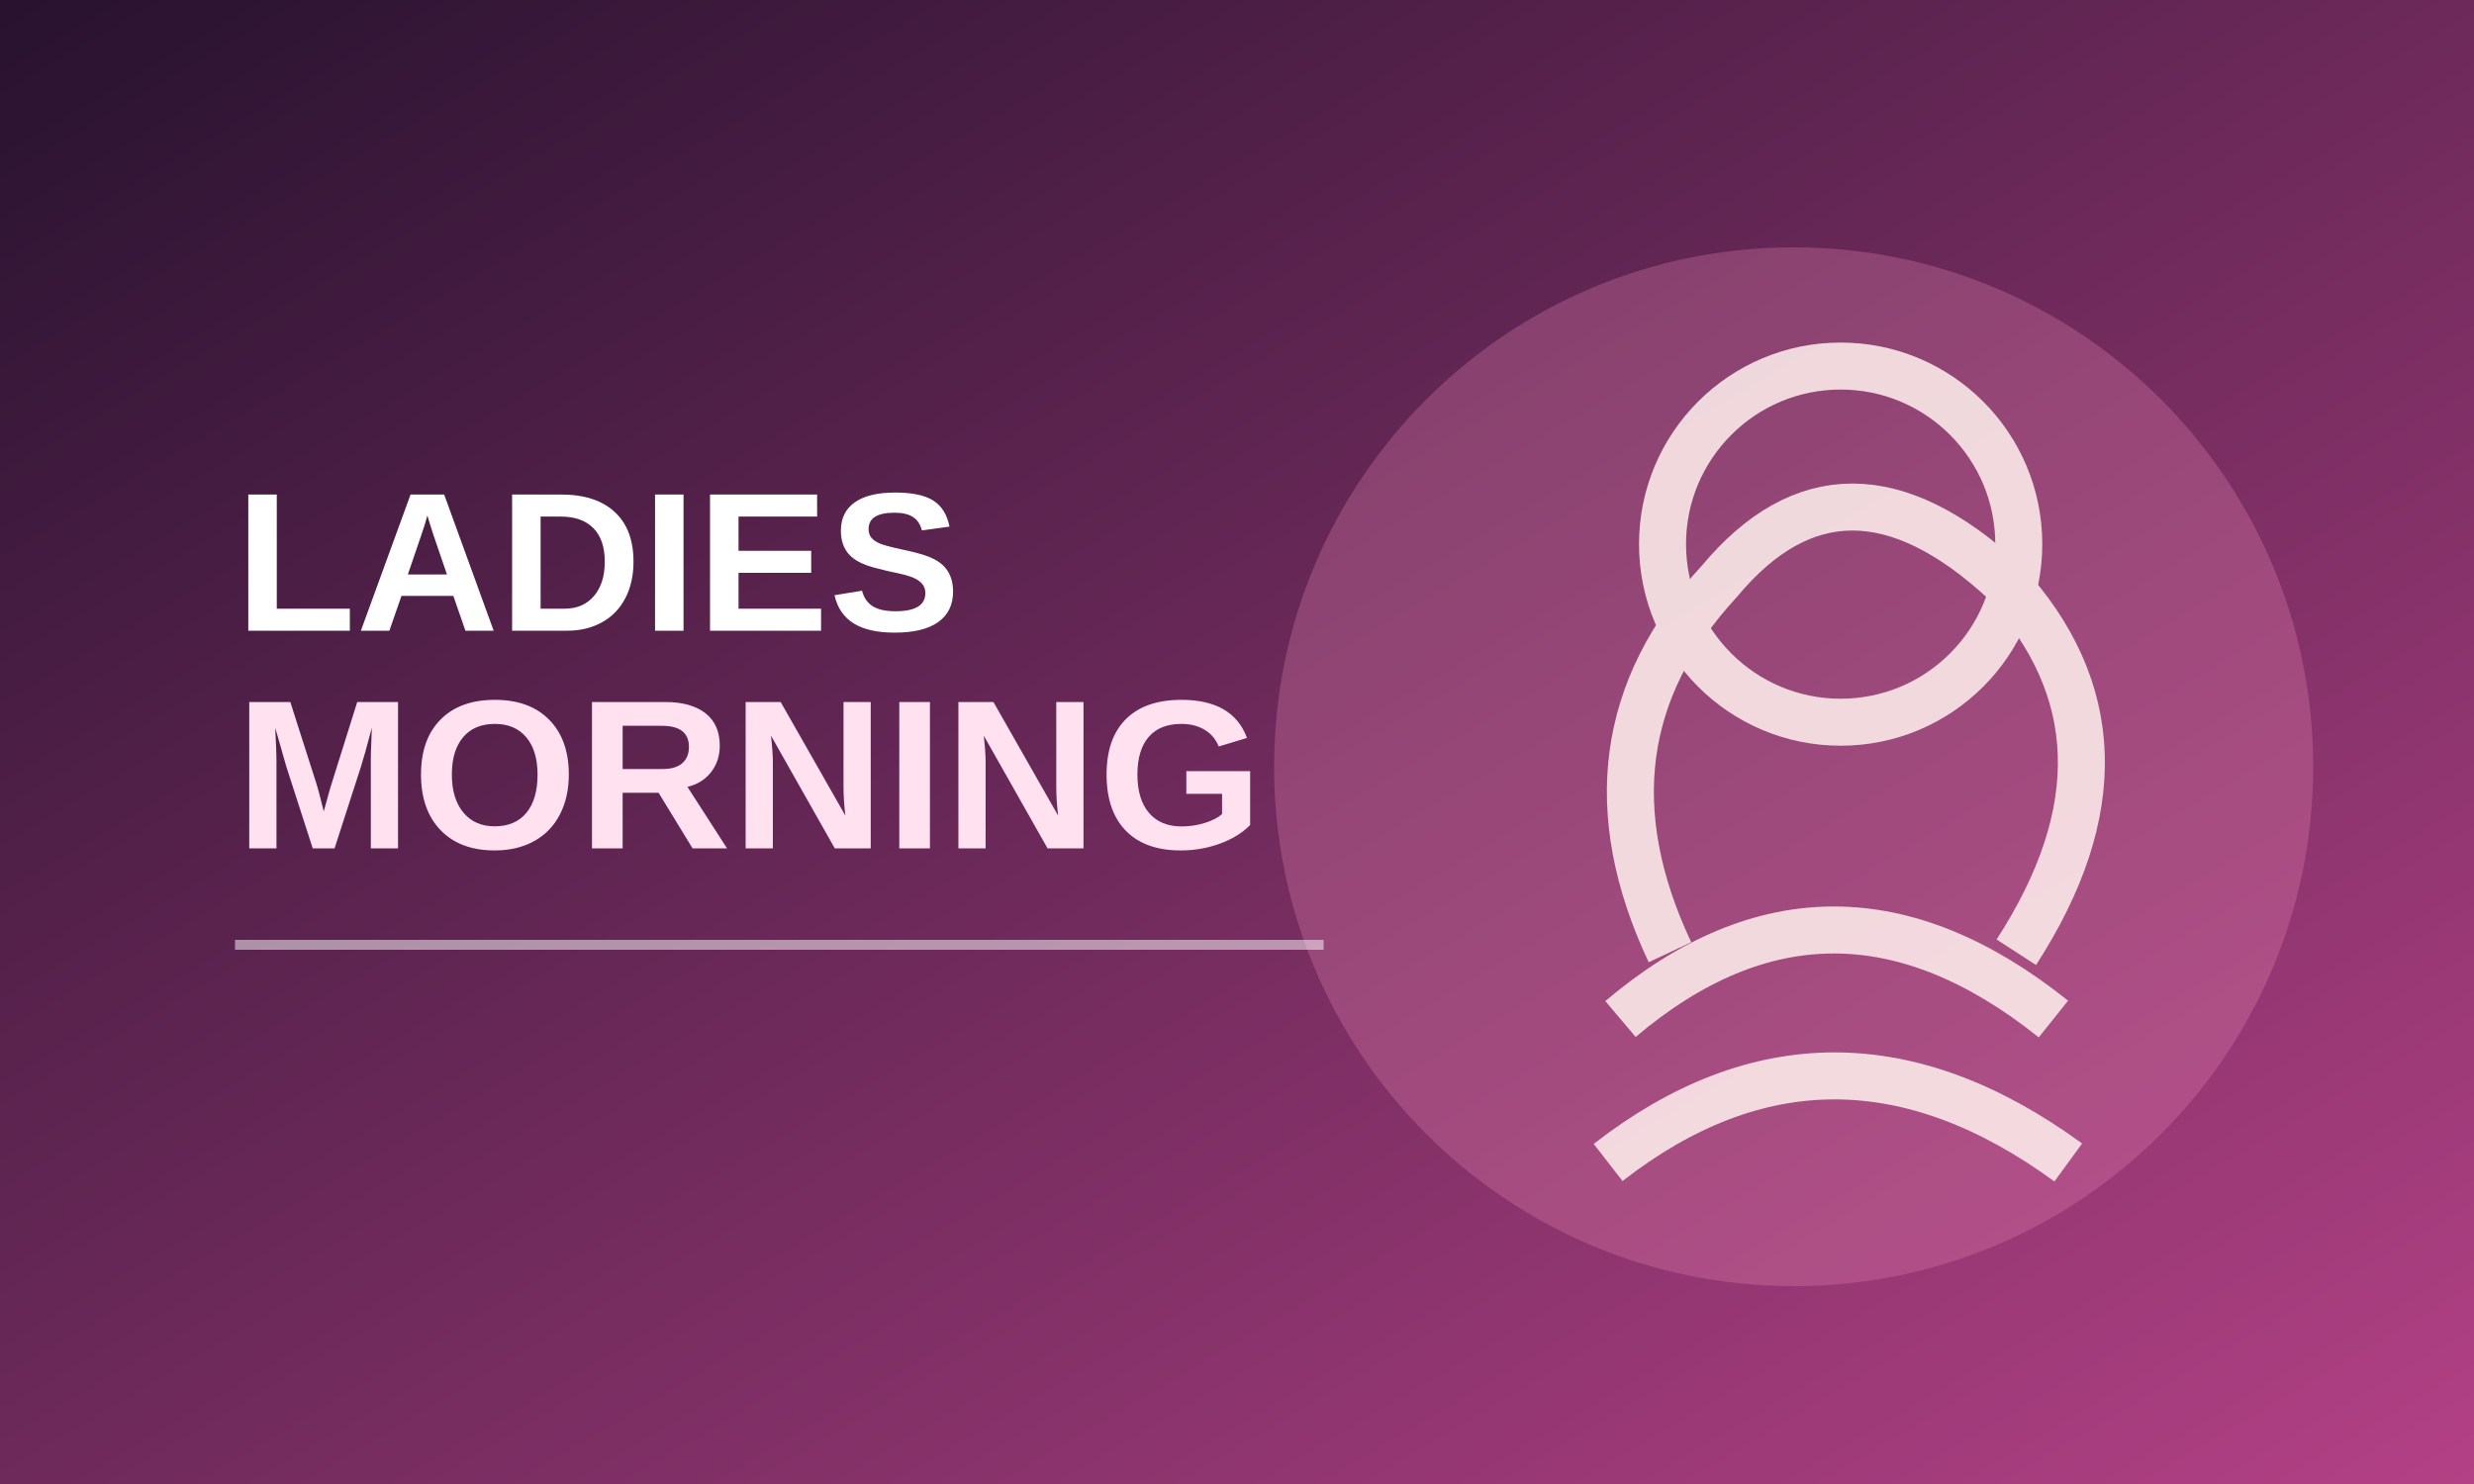
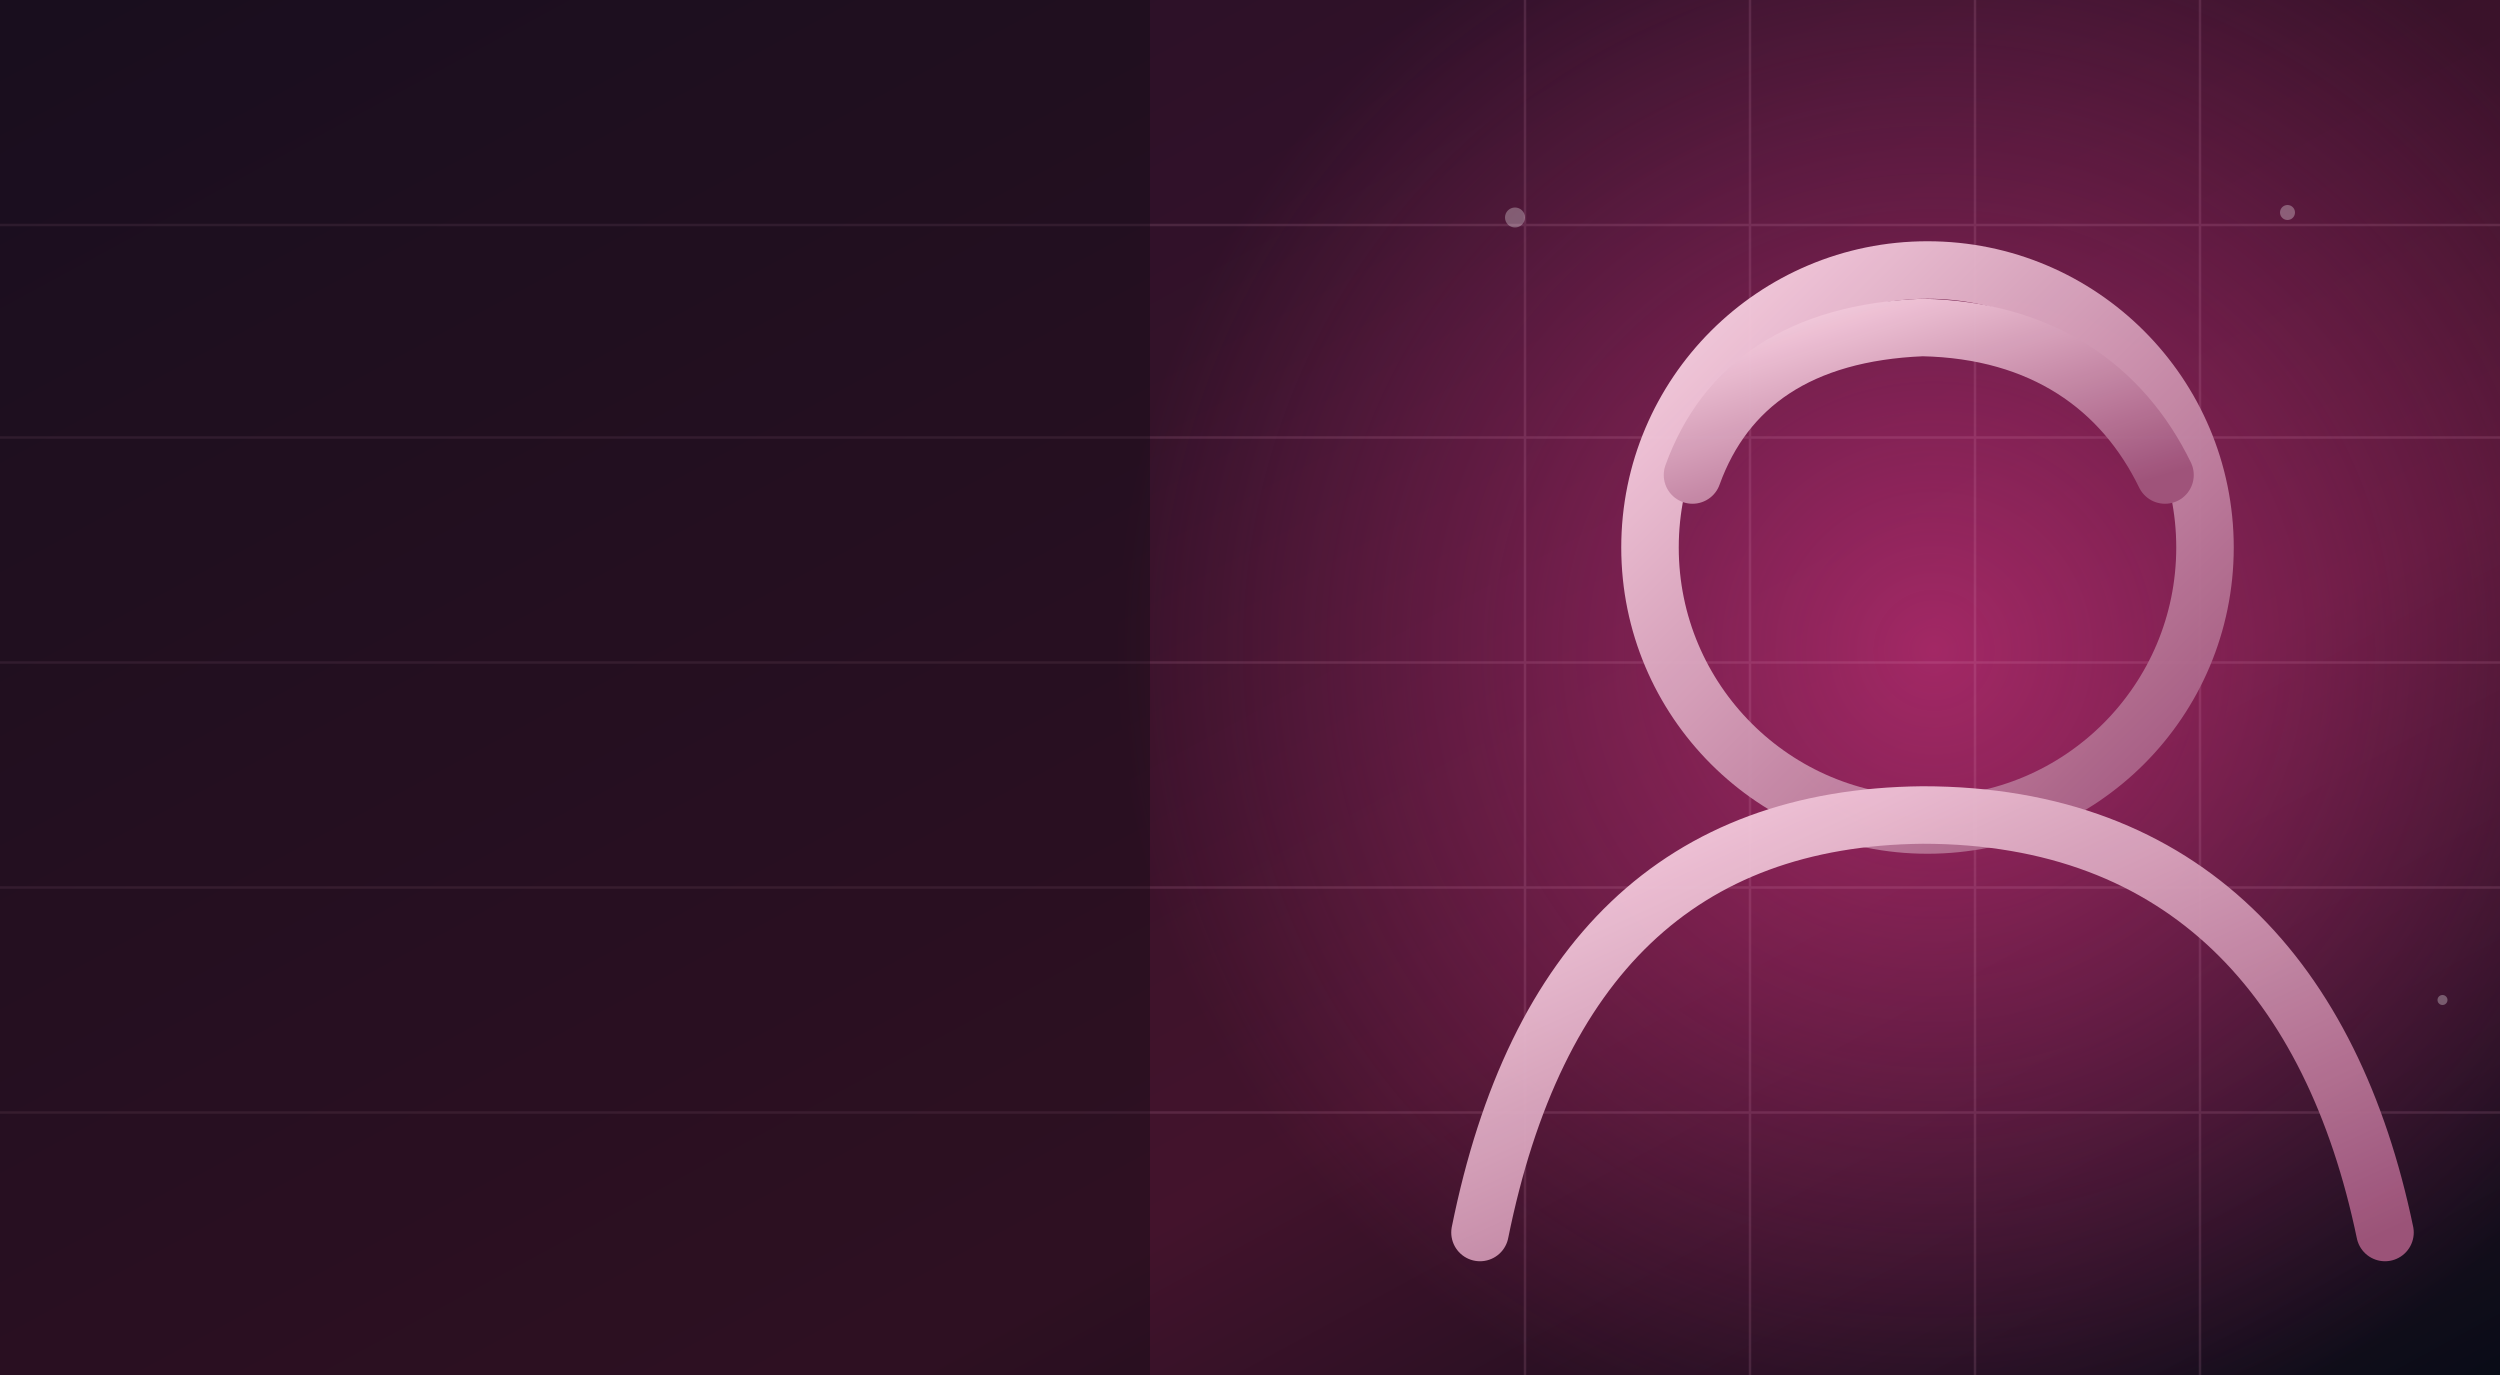
- <svg xmlns="http://www.w3.org/2000/svg" width="1000" height="600">
+ <svg xmlns="http://www.w3.org/2000/svg" viewBox="0 0 1000 550">
  <defs>
-     <linearGradient id="g" x2="1" y2="1">
-       <stop stop-color="#27122f" />
-       <stop offset="1" stop-color="#b34185" />
+     <linearGradient id="bg" x1="0" y1="0" x2="1" y2="1">
+       <stop stop-color="#211026" />
+       <stop offset=".68" stop-color="#43132c" />
+       <stop offset="1" stop-color="#090c17" />
+     </linearGradient>
+     <radialGradient id="glow">
+       <stop stop-color="#f63a96" stop-opacity=".54" />
+       <stop offset="1" stop-color="#ed3d98" stop-opacity="0" />
+     </radialGradient>
+     <linearGradient id="arc" x1="0" y1="0" x2="1" y2="1">
+       <stop stop-color="#ffdae9" />
+       <stop offset="1" stop-color="#a0557c" />
    </linearGradient>
  </defs>
-   <rect width="1000" height="600" fill="url(#g)" />
-   <circle cx="725" cy="310" r="210" fill="#ee8cb7" opacity=".28" />
-   <g fill="none" stroke="#fff0ee" stroke-width="19" opacity=".86">
-     <path d="M675 385Q635 300 695 235Q745 175 810 235Q870 300 815 385" />
-     <circle cx="744" cy="220" r="72" />
-     <path d="M655 412Q740 340 830 412M650 470Q740 400 836 470" />
+   <rect width="1000" height="550" fill="url(#bg)" />
+   <circle cx="774" cy="260" r="330" fill="url(#glow)" />
+   <g opacity=".14" stroke="#f3a8cd" fill="none">
+     <path d="M0 90H1000M0 175H1000M0 265H1000M0 355H1000M0 445H1000" />
+     <path d="M610 0v550M700 0v550M790 0v550M880 0v550" />
  </g>
-   <text x="95" y="255" fill="#fff" font-family="Arial,sans-serif" font-weight="bold" font-size="80">LADIES</text>
-   <text x="95" y="343" fill="#ffe1f0" font-family="Arial,sans-serif" font-weight="bold" font-size="86">MORNING</text>
-   <path d="M95 382H535" stroke="#fff" stroke-width="4" opacity=".5" />
+   <g fill="none" stroke="url(#arc)" stroke-width="23" stroke-linecap="round" opacity=".96">
+     <circle cx="771" cy="219" r="111" />
+     <path d="M592 493c22-109 80-166 177-167 105 0 164 66 185 167" />
+     <path d="M677 190c13-36 43-57 92-59 48 1 80 24 97 59" />
+   </g>
+   <path d="M0 0h460v550H0z" fill="#0b0a11" opacity=".37" />
+   <g opacity=".3" fill="#fff">
+     <circle cx="915" cy="85" r="3" />
+     <circle cx="606" cy="87" r="4" />
+     <circle cx="977" cy="400" r="2" />
+   </g>
</svg>
